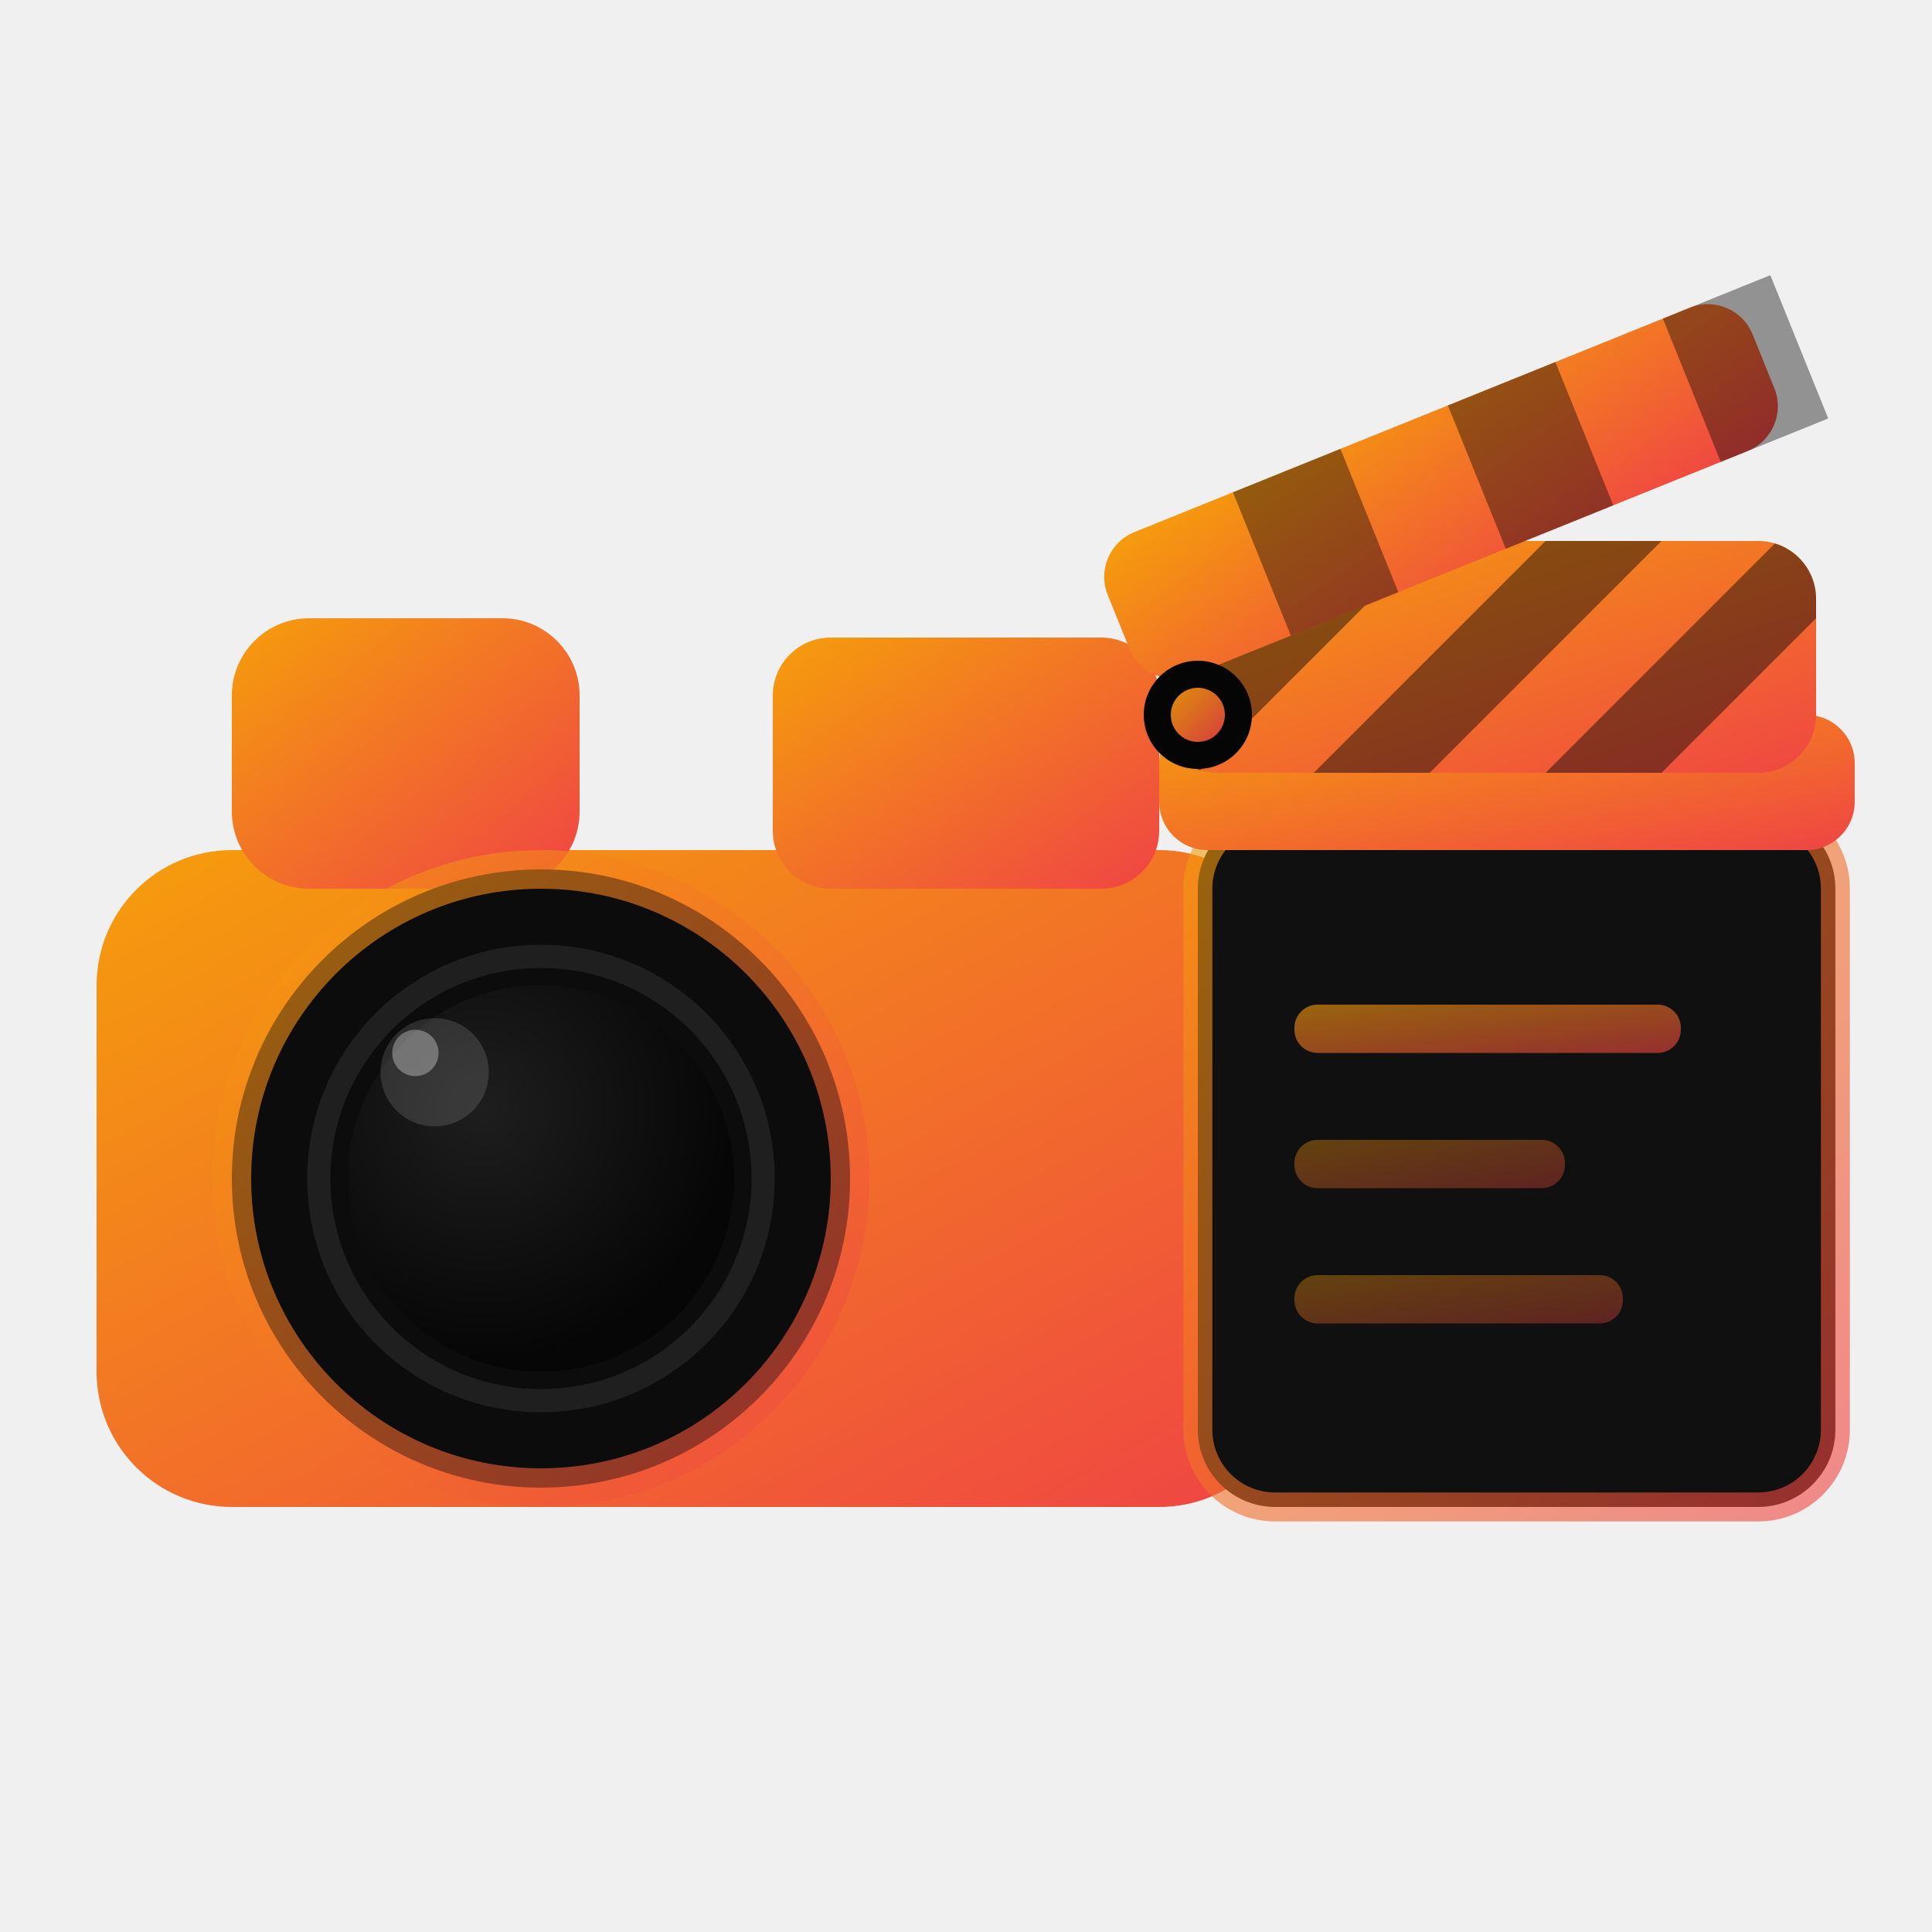
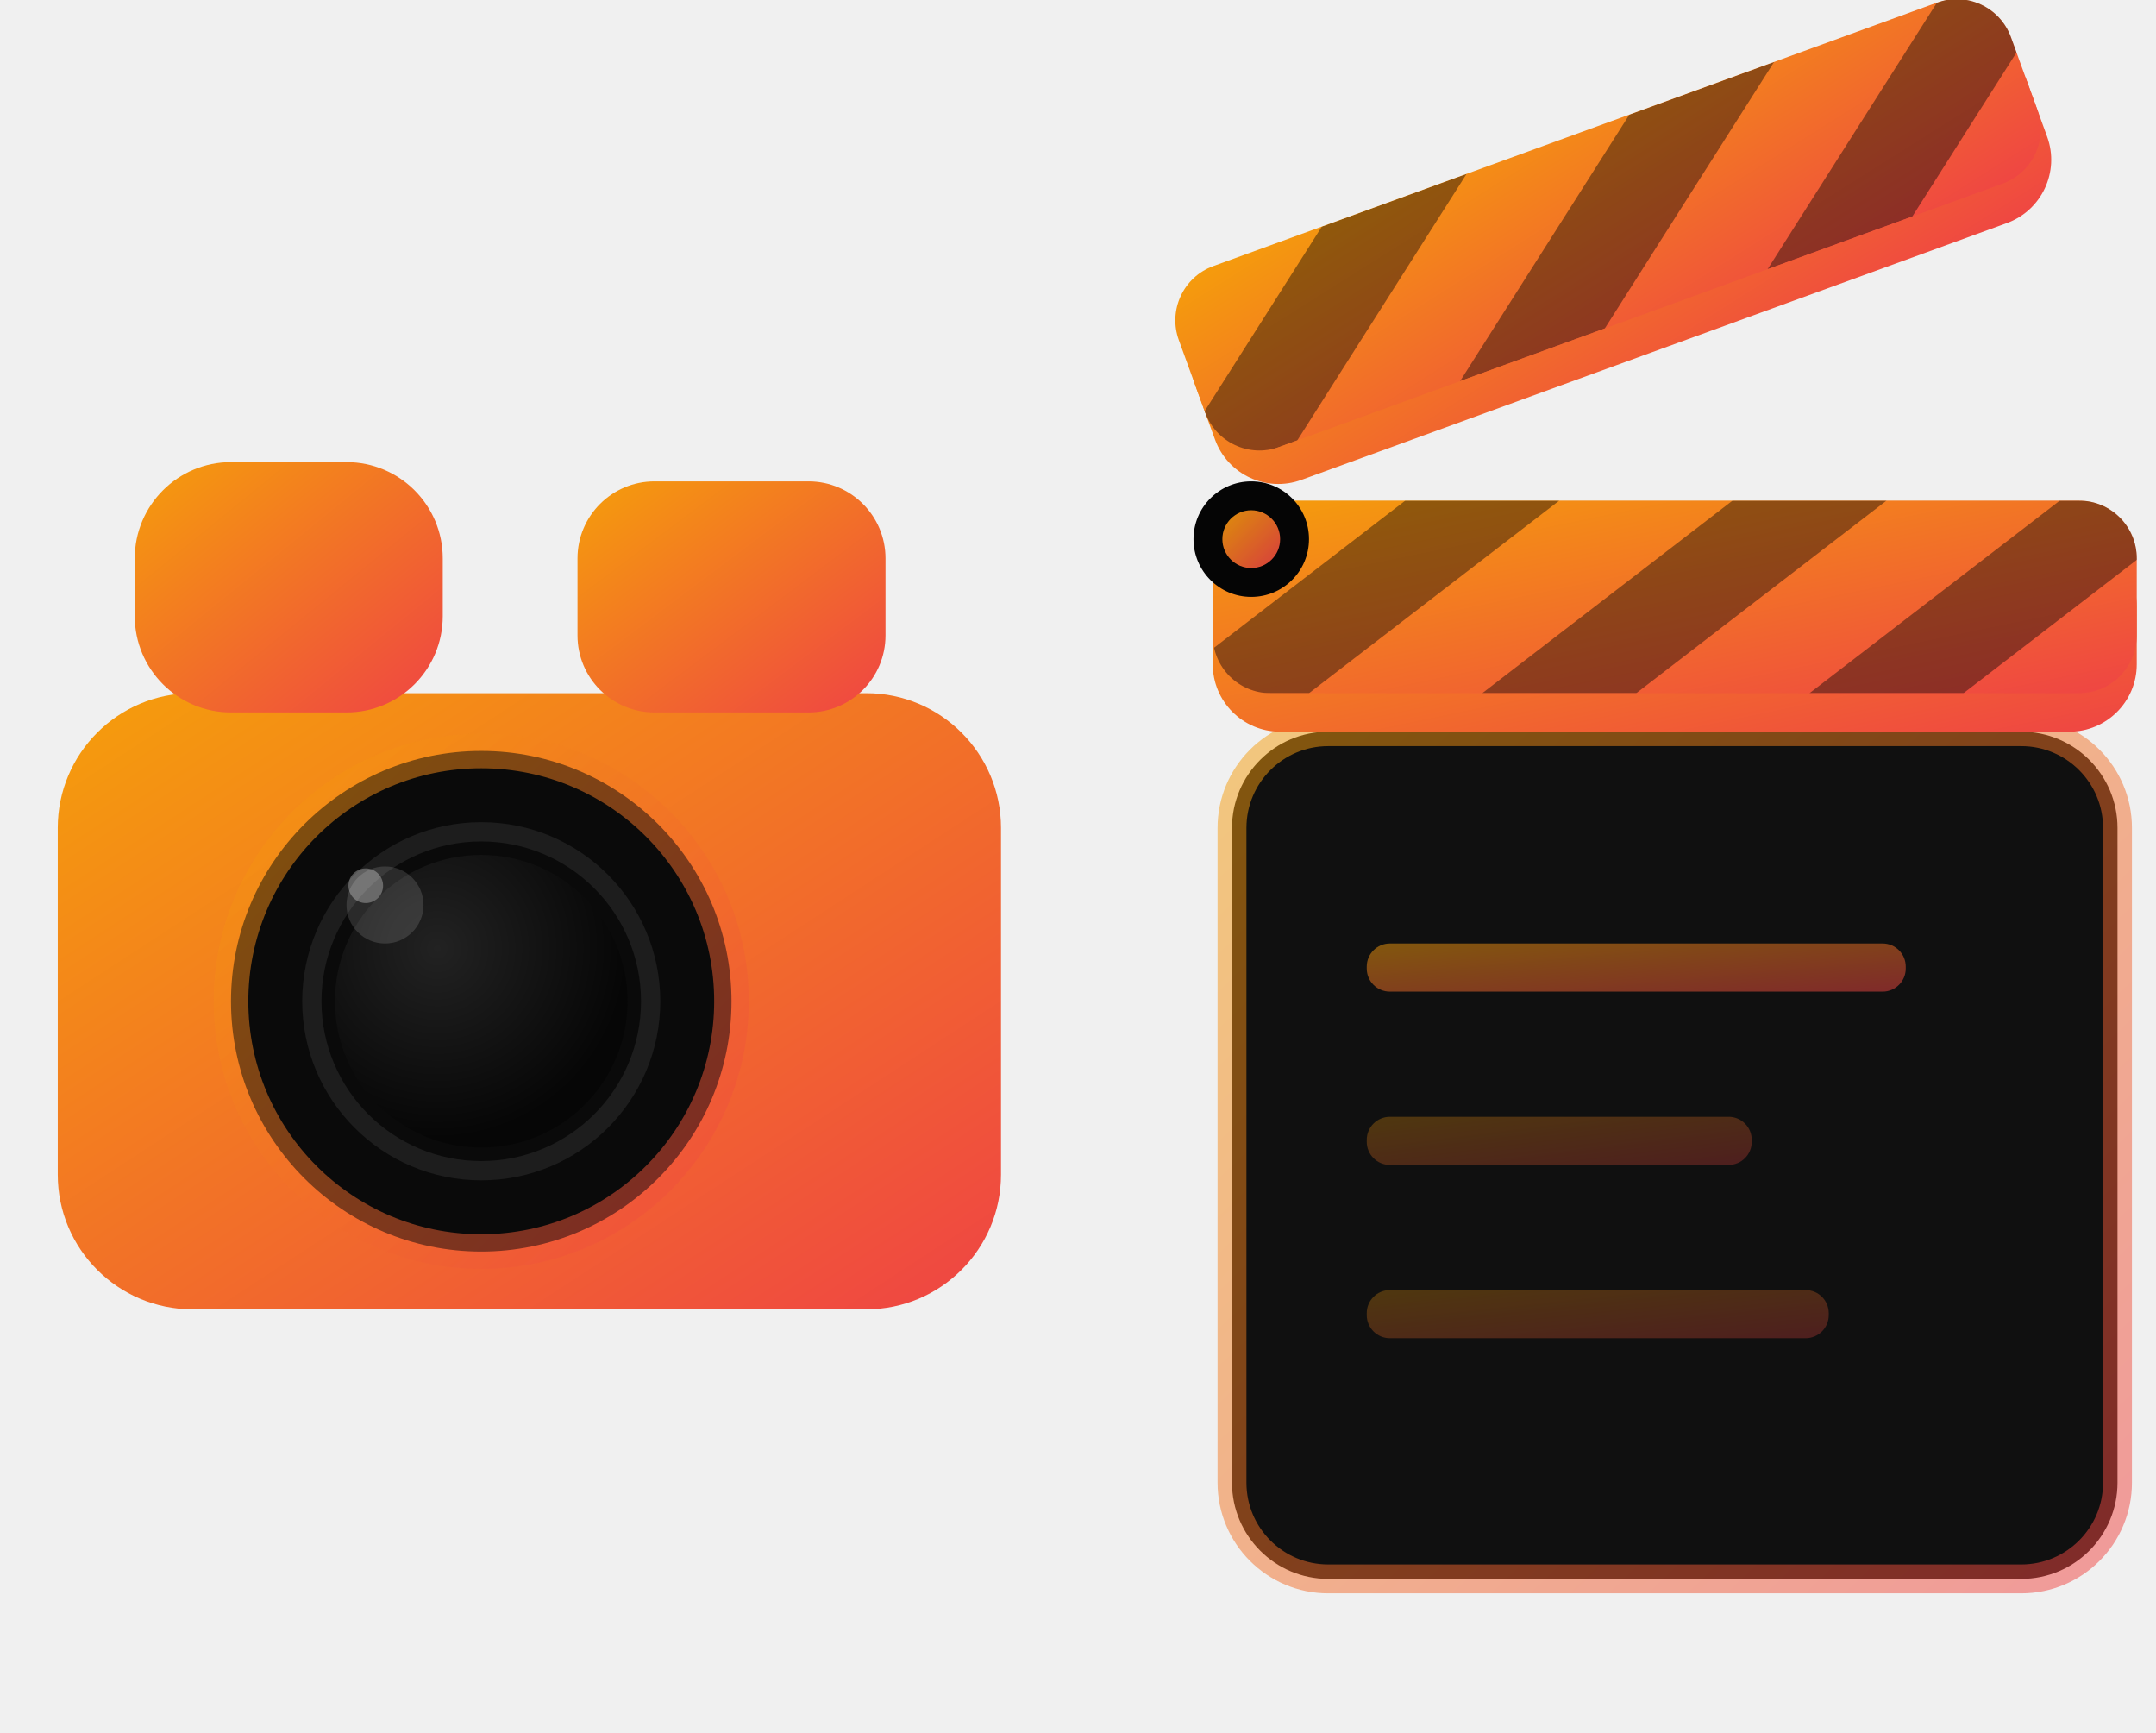
- <svg xmlns="http://www.w3.org/2000/svg" viewBox="0 0 100 100">
+ <svg xmlns="http://www.w3.org/2000/svg" viewBox="0 0 112 90">
  <defs>
    <linearGradient id="g" x1="0%" y1="0%" x2="100%" y2="100%">
      <stop offset="0%" stop-color="#f59e0b" />
      <stop offset="100%" stop-color="#ef4444" />
    </linearGradient>
    <linearGradient id="gs" x1="0%" y1="0%" x2="100%" y2="100%">
-       <stop offset="0%" stop-color="#f59e0b" stop-opacity="0.6" />
-       <stop offset="100%" stop-color="#ef4444" stop-opacity="0.6" />
+       <stop offset="0%" stop-color="#f59e0b" stop-opacity="0.5" />
+       <stop offset="100%" stop-color="#ef4444" stop-opacity="0.5" />
    </linearGradient>
-     <radialGradient id="lens" cx="35%" cy="32%" r="65%">
-       <stop offset="0%" stop-color="#1e1e1e" />
+     <radialGradient id="lns" cx="35%" cy="32%" r="65%">
+       <stop offset="0%" stop-color="#222" />
      <stop offset="100%" stop-color="#060606" />
    </radialGradient>
-     <clipPath id="clp">
-       <rect x="60" y="28" width="34" height="12" rx="3" />
+     <clipPath id="ca">
+       <rect x="63" y="26" width="48" height="10" rx="3" />
+     </clipPath>
+     <clipPath id="cb">
+       <rect x="65" y="14" width="46" height="10" rx="3" />
    </clipPath>
  </defs>
-   <rect x="5" y="44" width="62" height="34" rx="7" fill="url(#g)" />
-   <rect x="12" y="32" width="18" height="14" rx="4" fill="url(#g)" />
-   <rect x="40" y="33" width="20" height="13" rx="3" fill="url(#g)" />
-   <circle cx="28" cy="61" r="16" fill="#0c0c0c" />
-   <circle cx="28" cy="61" r="16" fill="none" stroke="url(#gs)" stroke-width="2" />
-   <circle cx="28" cy="61" r="11.5" fill="none" stroke="rgba(255,255,255,0.08)" stroke-width="1.2" />
-   <circle cx="28" cy="61" r="10" fill="url(#lens)" />
-   <circle cx="22.5" cy="55.5" r="2.8" fill="white" opacity="0.13" />
-   <circle cx="21.5" cy="54.5" r="1.2" fill="white" opacity="0.32" />
-   <rect x="62" y="42" width="33" height="36" rx="4" fill="#101010" />
-   <rect x="62" y="42" width="33" height="36" rx="4" fill="none" stroke="url(#gs)" stroke-width="1.5" />
-   <rect x="67" y="52" width="20" height="2.5" rx="1.2" fill="url(#gs)" />
-   <rect x="67" y="59" width="14" height="2.5" rx="1.2" fill="url(#gs)" opacity="0.6" />
-   <rect x="67" y="66" width="17" height="2.5" rx="1.2" fill="url(#gs)" opacity="0.6" />
-   <rect x="60" y="37" width="36" height="7" rx="2.5" fill="url(#g)" />
-   <g clip-path="url(#clp)">
-     <rect x="60" y="28" width="36" height="12" fill="url(#g)" />
-     <polygon points="68,28 74,28 62,40 56,40" fill="#050505" opacity="0.45" />
-     <polygon points="80,28 86,28 74,40 68,40" fill="#050505" opacity="0.45" />
-     <polygon points="92,28 98,28 86,40 80,40" fill="#050505" opacity="0.45" />
+   <rect x="3" y="36" width="49" height="32" rx="7" fill="url(#g)" />
+   <rect x="7" y="24" width="16" height="13" rx="5" fill="url(#g)" />
+   <rect x="30" y="25" width="16" height="12" rx="4" fill="url(#g)" />
+   <circle cx="25" cy="52" r="13" fill="#0a0a0a" />
+   <circle cx="25" cy="52" r="13" fill="none" stroke="url(#gs)" stroke-width="1.8" />
+   <circle cx="25" cy="52" r="8.8" fill="none" stroke="rgba(255,255,255,0.08)" stroke-width="1" />
+   <circle cx="25" cy="52" r="7.6" fill="url(#lns)" />
+   <circle cx="20" cy="47" r="2" fill="white" opacity="0.13" />
+   <circle cx="19" cy="46" r="0.9" fill="white" opacity="0.3" />
+   <rect x="64" y="38" width="46" height="44" rx="5" fill="#101010" />
+   <rect x="64" y="38" width="46" height="44" rx="5" fill="none" stroke="url(#gs)" stroke-width="1.5" />
+   <rect x="71" y="49" width="28" height="2.5" rx="1.2" fill="url(#gs)" />
+   <rect x="71" y="58" width="20" height="2.5" rx="1.2" fill="url(#gs)" opacity="0.55" />
+   <rect x="71" y="67" width="24" height="2.5" rx="1.2" fill="url(#gs)" opacity="0.55" />
+   <rect x="63" y="28" width="48" height="10" rx="3.5" fill="url(#g)" />
+   <g clip-path="url(#ca)">
+     <rect x="63" y="26" width="48" height="10" fill="url(#g)" />
+     <polygon points="73,26 81,26  68,36  60,36" fill="#050505" opacity="0.42" />
+     <polygon points="90,26 98,26  85,36  77,36" fill="#050505" opacity="0.42" />
+     <polygon points="107,26 115,26 102,36  94,36" fill="#050505" opacity="0.42" />
  </g>
-   <g transform="rotate(-22 62 37)">
-     <rect x="60" y="27" width="36" height="8" rx="2.5" fill="url(#g)" />
-     <rect x="68" y="27" width="6" height="8" fill="#050505" opacity="0.4" />
-     <rect x="80" y="27" width="6" height="8" fill="#050505" opacity="0.4" />
-     <rect x="92" y="27" width="6" height="8" fill="#050505" opacity="0.4" />
+   <g transform="rotate(-20 65 28)">
+     <rect x="65" y="16" width="46" height="10" rx="3.5" fill="url(#g)" />
+     <g clip-path="url(#cb)">
+       <rect x="65" y="14" width="46" height="10" fill="url(#g)" />
+       <polygon points="74,14 82,14  69,24  61,24" fill="#050505" opacity="0.42" />
+       <polygon points="91,14 99,14  86,24  78,24" fill="#050505" opacity="0.42" />
+       <polygon points="108,14 116,14 103,24  95,24" fill="#050505" opacity="0.42" />
+     </g>
  </g>
-   <circle cx="62" cy="37" r="2.8" fill="#050505" />
-   <circle cx="62" cy="37" r="1.4" fill="url(#g)" opacity="0.9" />
+   <circle cx="65" cy="28" r="3" fill="#050505" />
+   <circle cx="65" cy="28" r="1.5" fill="url(#g)" opacity="0.9" />
</svg>
